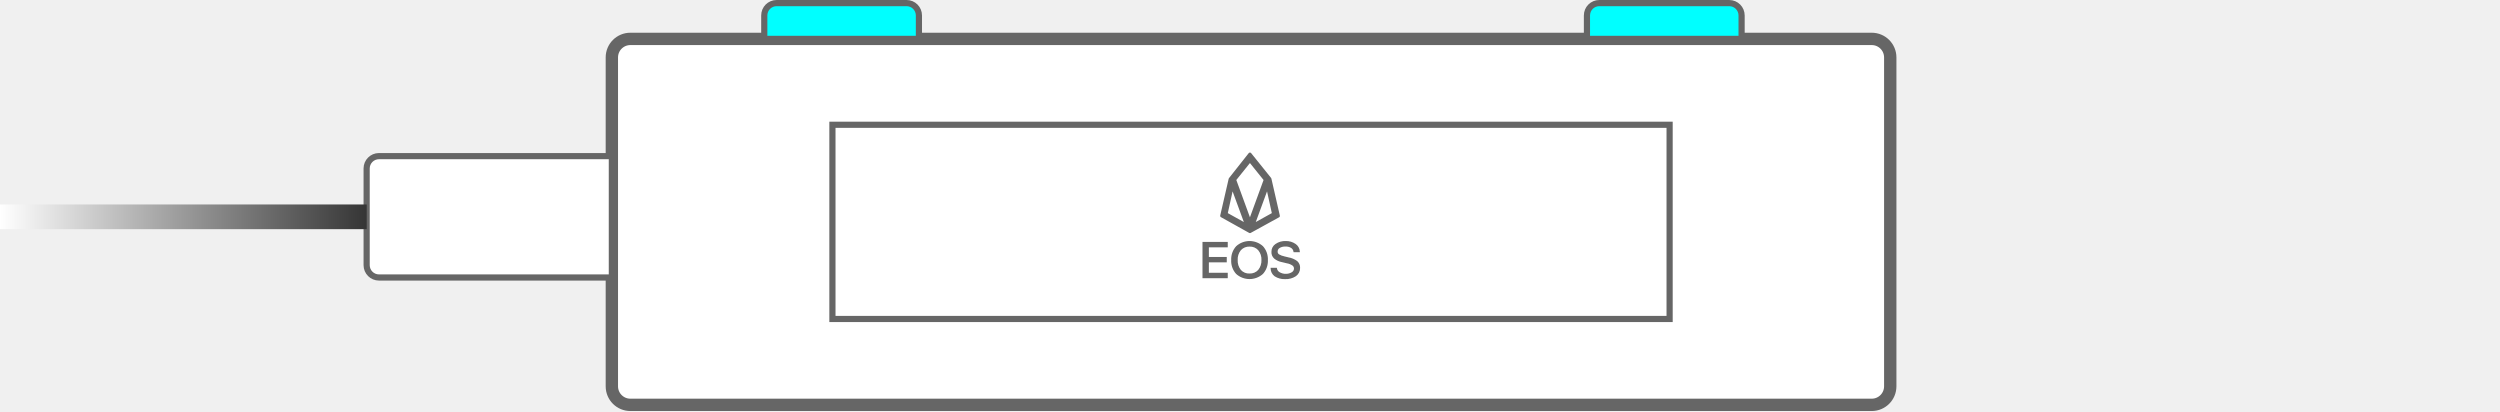
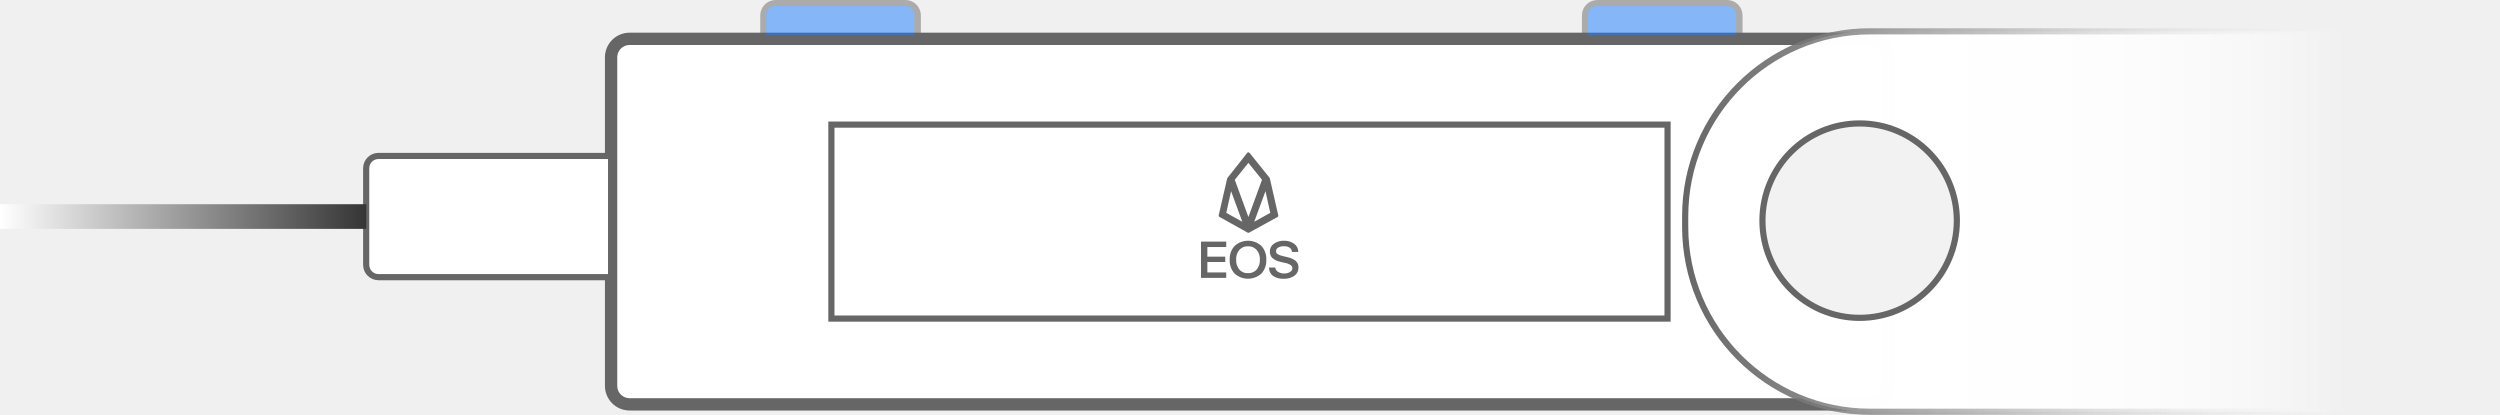
- <svg xmlns="http://www.w3.org/2000/svg" id="Layer_1" data-name="Layer 1" width="404.96" height="66.58" viewBox="0 0 404.96 66.58">
+ <svg xmlns="http://www.w3.org/2000/svg" width="405.46" height="67.28" viewBox="0 0 405.46 67.28">
  <defs>
    <style>
      .cls-1, .cls-2 {
        fill: #fff;
      }

-       .cls-1, .cls-2, .cls-4, .cls-5, .cls-6, .cls-7 {
+       .cls-1, .cls-2, .cls-4, .cls-5, .cls-6, .cls-7, .cls-9 {
        stroke: #666;
      }

-       .cls-1, .cls-2, .cls-3, .cls-4, .cls-6, .cls-7 {
+       .cls-1, .cls-2, .cls-3, .cls-4, .cls-6, .cls-7, .cls-8, .cls-9 {
        stroke-miterlimit: 10;
      }

      .cls-1 {
        stroke-width: 2px;
      }

      .cls-3 {
        stroke-width: 4px;
        fill: url(#Blue_Sky);
        stroke: url(#linear-gradient);
      }

      .cls-4, .cls-5 {
        fill: #666;
      }

      .cls-4 {
        stroke-width: 0.25px;
      }

      .cls-5 {
        stroke-linecap: round;
        stroke-linejoin: round;
        stroke-width: 0.5px;
      }

-       .cls-6, .cls-7 {
-         fill: aqua;
+       .cls-6 {
+         fill: #177cff;
+         opacity: 0.5;
      }

      .cls-7 {
+         fill: aqua;
        opacity: 0;
+       }
+ 
+       .cls-8 {
+         fill: url(#linear-gradient-2);
+         stroke: url(#linear-gradient-3);
+       }
+ 
+       .cls-9 {
+         fill: #f2f2f2;
      }
    </style>
    <linearGradient id="Blue_Sky" data-name="Blue Sky" y1="35.12" x2="59.4" y2="35.12" gradientUnits="userSpaceOnUse">
      <stop offset="0" stop-color="#3ddeed" />
      <stop offset="1" stop-color="#3ddeed" stop-opacity="0" />
    </linearGradient>
    <linearGradient id="linear-gradient" y1="35.12" x2="59.4" y2="35.12" gradientUnits="userSpaceOnUse">
      <stop offset="0" stop-color="#fff" />
      <stop offset="1" stop-color="#353535" />
    </linearGradient>
+     <linearGradient id="linear-gradient-2" x1="273.31" y1="35.93" x2="380.7" y2="35.93" gradientUnits="userSpaceOnUse">
+       <stop offset="0" stop-color="#fff" />
+       <stop offset="0.32" stop-color="#fff" stop-opacity="0.99" />
+       <stop offset="0.46" stop-color="#fff" stop-opacity="0.96" />
+       <stop offset="0.56" stop-color="#fff" stop-opacity="0.92" />
+       <stop offset="0.65" stop-color="#fff" stop-opacity="0.85" />
+       <stop offset="0.72" stop-color="#fff" stop-opacity="0.76" />
+       <stop offset="0.79" stop-color="#fff" stop-opacity="0.64" />
+       <stop offset="0.85" stop-color="#fff" stop-opacity="0.51" />
+       <stop offset="0.9" stop-color="#fff" stop-opacity="0.36" />
+       <stop offset="0.95" stop-color="#fff" stop-opacity="0.19" />
+       <stop offset="1" stop-color="#fff" stop-opacity="0" />
+     </linearGradient>
+     <linearGradient id="linear-gradient-3" x1="272.81" y1="35.93" x2="381.2" y2="35.93" gradientUnits="userSpaceOnUse">
+       <stop offset="0" stop-color="#666" />
+       <stop offset="0.17" stop-color="#767676" stop-opacity="0.9" />
+       <stop offset="0.47" stop-color="#a0a0a0" stop-opacity="0.62" />
+       <stop offset="0.86" stop-color="#e5e5e5" stop-opacity="0.17" />
+       <stop offset="1" stop-color="#fff" stop-opacity="0" />
+     </linearGradient>
  </defs>
-   <rect class="cls-1" x="99.11" y="6.3" width="207.08" height="59.28" rx="3" ry="3" />
-   <rect class="cls-2" x="134.84" y="20.21" width="135.61" height="31.46" />
-   <path class="cls-2" d="M61.39,25.29H99.11a0,0,0,0,1,0,0V44.95a0,0,0,0,1,0,0H61.39a2,2,0,0,1-2-2V27.29A2,2,0,0,1,61.39,25.29Z" />
-   <line class="cls-3" y1="35.12" x2="59.4" y2="35.12" />
-   <g>
-     <path class="cls-4" d="M246.48,261.8v.63h-3.84V256.8h3.84v.63h-3.06v1.81h2.9v.62h-2.9v1.94Z" transform="translate(-47.73 -217.49)" />
-     <path class="cls-4" d="M252.22,257.46a3,3,0,0,1,.76,2.15,3,3,0,0,1-.76,2.16,3.12,3.12,0,0,1-4.17,0,3,3,0,0,1-.76-2.16,3,3,0,0,1,.77-2.15,3.1,3.1,0,0,1,4.16,0Zm-3.58.47a2.45,2.45,0,0,0-.55,1.68,2.49,2.49,0,0,0,.54,1.68,1.88,1.88,0,0,0,1.51.63,1.9,1.9,0,0,0,1.5-.63,2.5,2.5,0,0,0,.55-1.68,2.45,2.45,0,0,0-.56-1.68,1.89,1.89,0,0,0-1.49-.62A1.92,1.92,0,0,0,248.64,257.93Z" transform="translate(-47.73 -217.49)" />
-     <path class="cls-4" d="M253.67,261h.78a1,1,0,0,0,.51.7,2,2,0,0,0,1.09.27,1.87,1.87,0,0,0,1-.28.81.81,0,0,0,.41-.69.74.74,0,0,0-.3-.6,2.31,2.31,0,0,0-.95-.38l-.79-.19a2.62,2.62,0,0,1-1.22-.56,1.24,1.24,0,0,1-.39-1,1.35,1.35,0,0,1,.61-1.16,2.57,2.57,0,0,1,1.58-.45,2.54,2.54,0,0,1,1.51.44,1.47,1.47,0,0,1,.65,1.12h-.78a1,1,0,0,0-.45-.68,1.72,1.72,0,0,0-1-.24,1.77,1.77,0,0,0-1,.26.79.79,0,0,0-.37.69.65.65,0,0,0,.27.54,2.89,2.89,0,0,0,.92.35l.65.16a3.2,3.2,0,0,1,1.38.58,1.26,1.26,0,0,1,.42,1,1.48,1.48,0,0,1-.62,1.24,2.85,2.85,0,0,1-1.69.46,2.79,2.79,0,0,1-1.62-.44A1.51,1.51,0,0,1,253.67,261Z" transform="translate(-47.73 -217.49)" />
+   <g id="Layer_1" data-name="Layer 1">
+     <rect class="cls-1" x="99.11" y="6.3" width="207.08" height="59.28" rx="3" ry="3" />
+     <rect class="cls-2" x="134.84" y="20.21" width="135.61" height="31.46" />
+     <path class="cls-2" d="M61.39,25.29H99.11a0,0,0,0,1,0,0V44.95a0,0,0,0,1,0,0H61.39a2,2,0,0,1-2-2V27.29A2,2,0,0,1,61.39,25.29Z" />
+     <line class="cls-3" y1="35.12" x2="59.4" y2="35.12" />
+     <g>
+       <path class="cls-4" d="M283.48,227.8v.63h-3.84V222.8h3.84v.63h-3.06v1.81h2.9v.62h-2.9v1.94Z" transform="translate(-84.73 -183.49)" />
+       <path class="cls-4" d="M289.22,223.46a3,3,0,0,1,.76,2.15,3,3,0,0,1-.76,2.16,3.12,3.12,0,0,1-4.17,0,3,3,0,0,1-.76-2.16,3,3,0,0,1,.77-2.15,3.1,3.1,0,0,1,4.16,0Zm-3.58.47a2.45,2.45,0,0,0-.55,1.68,2.49,2.49,0,0,0,.54,1.68,1.88,1.88,0,0,0,1.51.63,1.9,1.9,0,0,0,1.5-.63,2.5,2.5,0,0,0,.55-1.68,2.45,2.45,0,0,0-.56-1.68,1.89,1.89,0,0,0-1.49-.62A1.91,1.91,0,0,0,285.64,223.93Z" transform="translate(-84.73 -183.49)" />
+       <path class="cls-4" d="M290.67,227h.78a1,1,0,0,0,.51.7,2,2,0,0,0,1.09.27,1.87,1.87,0,0,0,1-.28.81.81,0,0,0,.41-.69.74.74,0,0,0-.3-.6,2.31,2.31,0,0,0-.95-.38l-.79-.19a2.62,2.62,0,0,1-1.22-.56,1.24,1.24,0,0,1-.39-1,1.35,1.35,0,0,1,.61-1.16,2.57,2.57,0,0,1,1.58-.45,2.54,2.54,0,0,1,1.51.44,1.47,1.47,0,0,1,.65,1.12h-.78a1,1,0,0,0-.45-.68,1.72,1.72,0,0,0-1-.24,1.77,1.77,0,0,0-1,.26.79.79,0,0,0-.37.69.65.65,0,0,0,.27.54,2.89,2.89,0,0,0,.92.35l.65.16a3.2,3.2,0,0,1,1.38.58,1.26,1.26,0,0,1,.42,1,1.48,1.48,0,0,1-.62,1.24,2.85,2.85,0,0,1-1.69.46,2.79,2.79,0,0,1-1.62-.44A1.51,1.51,0,0,1,290.67,227Z" transform="translate(-84.73 -183.49)" />
+     </g>
+     <path class="cls-5" d="M287.2,208.45,284,212.5l-1.37,5.95L287.2,221l4.6-2.53-1.37-6Zm-2.49,4.15,2.49-3.1,2.49,3.1-2.49,6.82Zm5.32,1,1,4.54L287.68,220Zm-6.7,4.54,1-4.54,2.35,6.4Z" transform="translate(-84.73 -183.49)" />
+     <path class="cls-6" d="M125.8.5h21.05a2,2,0,0,1,2,2V6.3a0,0,0,0,1,0,0H123.8a0,0,0,0,1,0,0V2.5a2,2,0,0,1,2-2Z" />
+     <path class="cls-6" d="M259.06.5h21.05a2,2,0,0,1,2,2V6.3a0,0,0,0,1,0,0H257.06a0,0,0,0,1,0,0V2.5A2,2,0,0,1,259.06.5Z" />
+     <rect class="cls-7" x="307.48" y="45.46" width="97.48" height="18.12" />
  </g>
-   <path class="cls-5" d="M250.2,242.45,247,246.5l-1.37,5.95L250.2,255l4.6-2.53-1.37-6Zm-2.49,4.15,2.49-3.1,2.49,3.1-2.49,6.82Zm5.32,1,1,4.54L250.68,254Zm-6.7,4.54,1-4.54,2.35,6.4Z" transform="translate(-47.73 -217.49)" />
-   <path class="cls-6" d="M125.8.5h21.05a2,2,0,0,1,2,2V6.3a0,0,0,0,1,0,0H123.8a0,0,0,0,1,0,0V2.5A2,2,0,0,1,125.8.5Z" />
-   <path class="cls-6" d="M259.06.5h21.05a2,2,0,0,1,2,2V6.3a0,0,0,0,1,0,0H257.06a0,0,0,0,1,0,0V2.5A2,2,0,0,1,259.06.5Z" />
-   <polyline class="cls-7" points="404.96 63.58 307.48 63.58 307.48 45.46 404.96 45.46" />
+   <g id="Layer_3" data-name="Layer 3">
+     <g>
+       <path class="cls-8" d="M303.31,5.08H380.7a0,0,0,0,1,0,0v61.7a0,0,0,0,1,0,0H303.31a30,30,0,0,1-30-30v-1.7a30,30,0,0,1,30-30Z" />
+       <rect class="cls-9" x="285.84" y="20.02" width="31.53" height="31.53" rx="15.77" ry="15.77" />
+     </g>
+   </g>
</svg>
